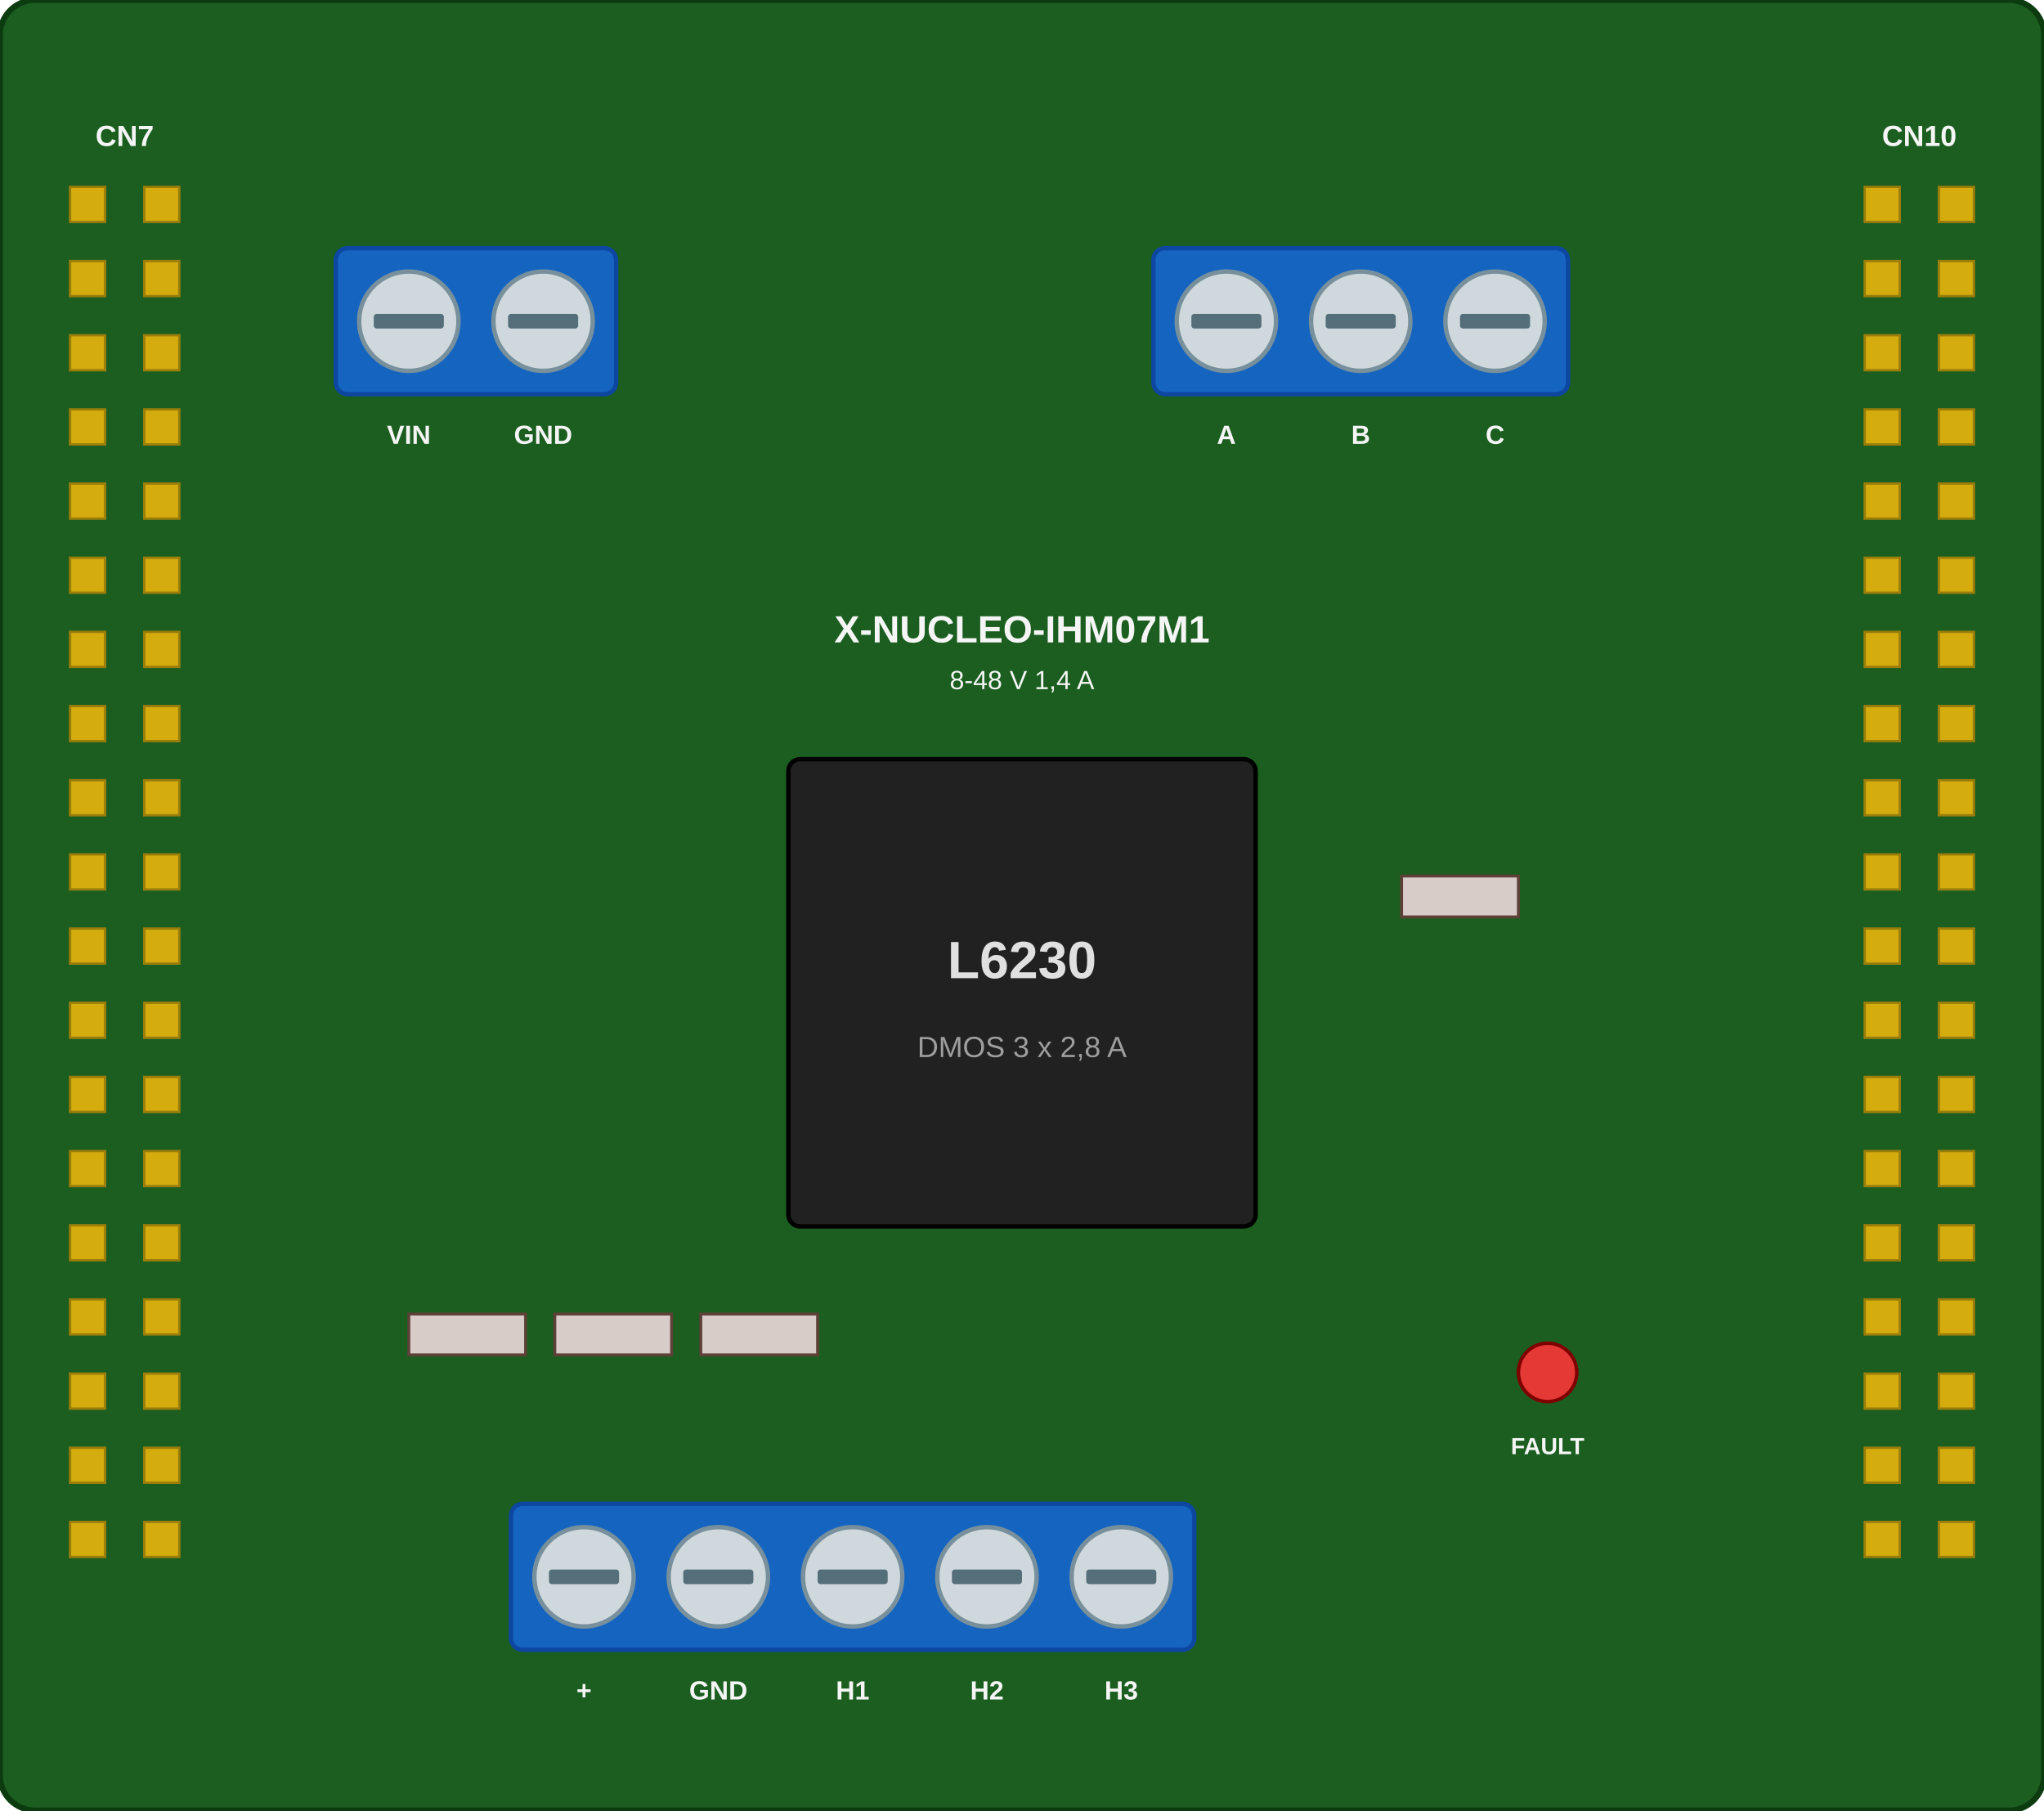
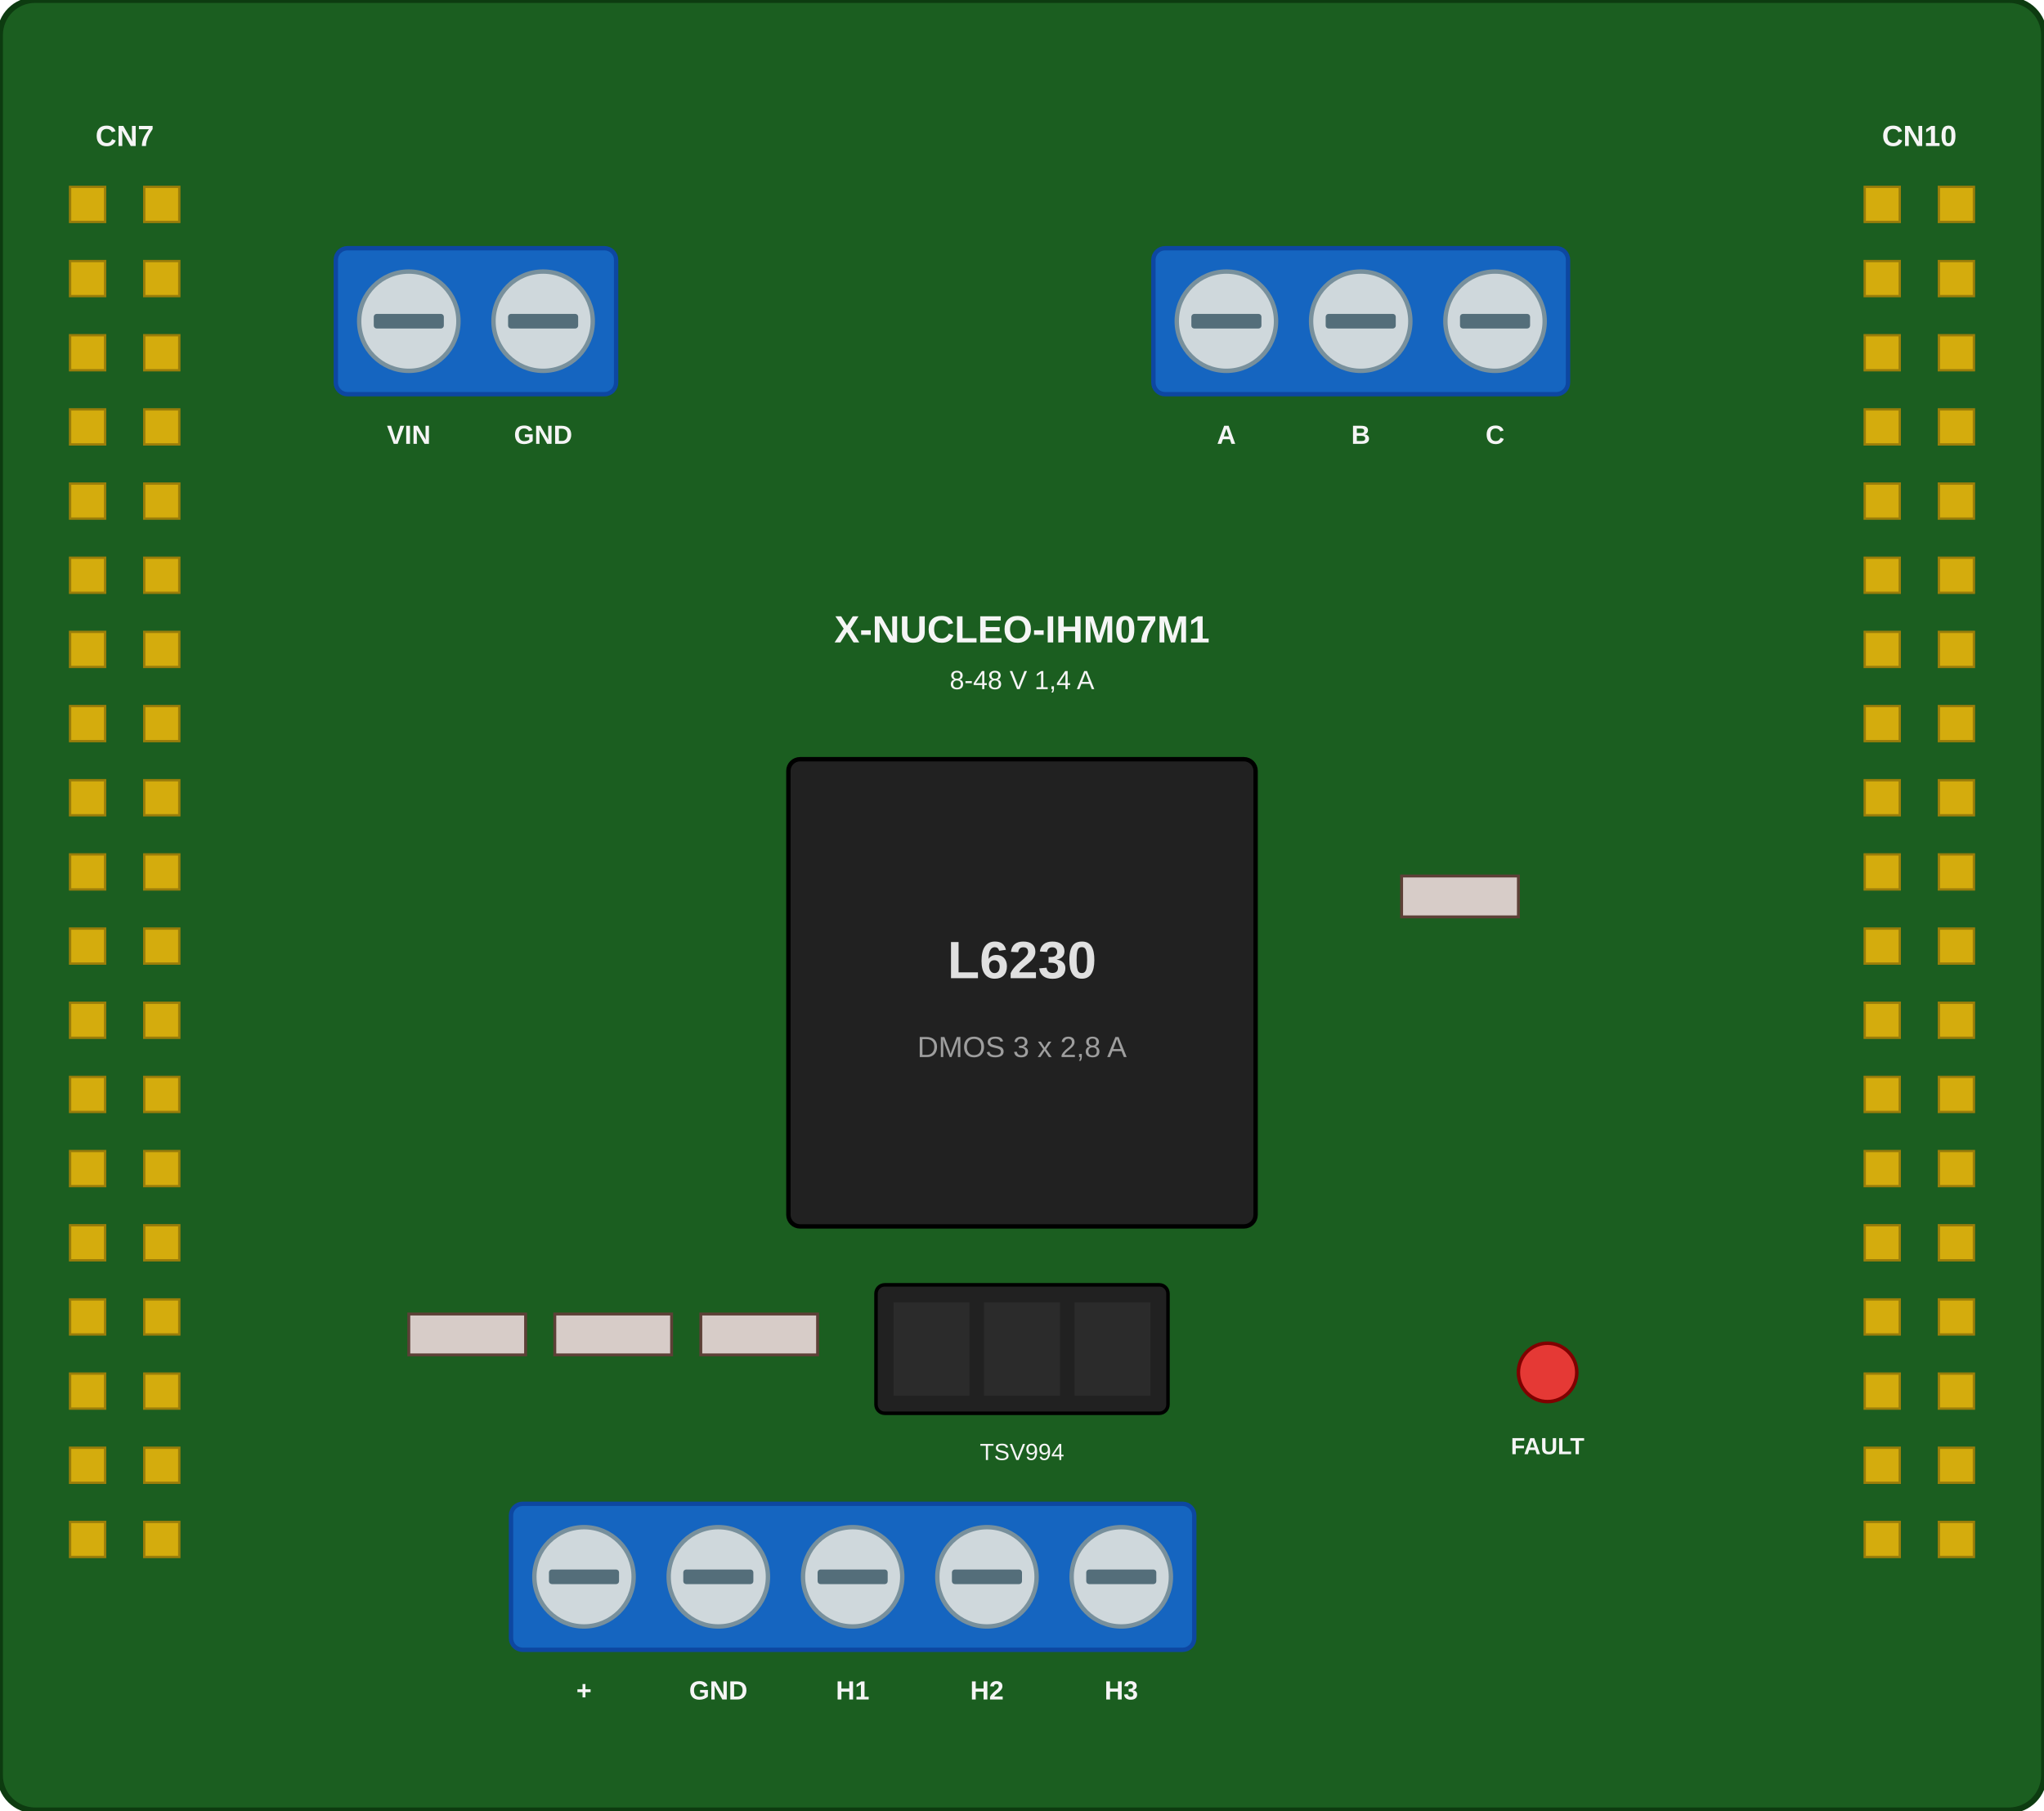
<svg xmlns="http://www.w3.org/2000/svg" viewBox="0 0 700 620" width="70mm" height="62mm">
  <rect x="0" y="0" width="700" height="620" rx="12" fill="#1b5e20" stroke="#0d3b10" stroke-width="2" />
  <g id="CN7">
    <rect id="CN7.1" x="24" y="64" width="12" height="12" fill="#d4ac0d" stroke="#9a7d0a" stroke-width="0.8" />
    <rect id="CN7.2" x="49.4" y="64" width="12" height="12" fill="#d4ac0d" stroke="#9a7d0a" stroke-width="0.8" />
    <rect id="CN7.3" x="24" y="89.4" width="12" height="12" fill="#d4ac0d" stroke="#9a7d0a" stroke-width="0.8" />
    <rect id="CN7.4" x="49.4" y="89.4" width="12" height="12" fill="#d4ac0d" stroke="#9a7d0a" stroke-width="0.8" />
    <rect id="CN7.5" x="24" y="114.8" width="12" height="12" fill="#d4ac0d" stroke="#9a7d0a" stroke-width="0.8" />
    <rect id="CN7.6" x="49.4" y="114.8" width="12" height="12" fill="#d4ac0d" stroke="#9a7d0a" stroke-width="0.8" />
    <rect id="CN7.7" x="24" y="140.2" width="12" height="12" fill="#d4ac0d" stroke="#9a7d0a" stroke-width="0.8" />
    <rect id="CN7.8" x="49.4" y="140.2" width="12" height="12" fill="#d4ac0d" stroke="#9a7d0a" stroke-width="0.8" />
    <rect id="CN7.9" x="24" y="165.6" width="12" height="12" fill="#d4ac0d" stroke="#9a7d0a" stroke-width="0.8" />
    <rect id="CN7.10" x="49.4" y="165.6" width="12" height="12" fill="#d4ac0d" stroke="#9a7d0a" stroke-width="0.8" />
    <rect id="CN7.11" x="24" y="191" width="12" height="12" fill="#d4ac0d" stroke="#9a7d0a" stroke-width="0.8" />
    <rect id="CN7.12" x="49.4" y="191" width="12" height="12" fill="#d4ac0d" stroke="#9a7d0a" stroke-width="0.8" />
    <rect id="CN7.13" x="24" y="216.4" width="12" height="12" fill="#d4ac0d" stroke="#9a7d0a" stroke-width="0.8" />
    <rect id="CN7.14" x="49.4" y="216.4" width="12" height="12" fill="#d4ac0d" stroke="#9a7d0a" stroke-width="0.8" />
    <rect id="CN7.15" x="24" y="241.8" width="12" height="12" fill="#d4ac0d" stroke="#9a7d0a" stroke-width="0.8" />
    <rect id="CN7.16" x="49.4" y="241.8" width="12" height="12" fill="#d4ac0d" stroke="#9a7d0a" stroke-width="0.8" />
    <rect id="CN7.17" x="24" y="267.2" width="12" height="12" fill="#d4ac0d" stroke="#9a7d0a" stroke-width="0.8" />
    <rect id="CN7.18" x="49.4" y="267.2" width="12" height="12" fill="#d4ac0d" stroke="#9a7d0a" stroke-width="0.8" />
    <rect id="CN7.19" x="24" y="292.6" width="12" height="12" fill="#d4ac0d" stroke="#9a7d0a" stroke-width="0.8" />
    <rect id="CN7.20" x="49.4" y="292.6" width="12" height="12" fill="#d4ac0d" stroke="#9a7d0a" stroke-width="0.8" />
    <rect id="CN7.21" x="24" y="318" width="12" height="12" fill="#d4ac0d" stroke="#9a7d0a" stroke-width="0.8" />
    <rect id="CN7.22" x="49.4" y="318" width="12" height="12" fill="#d4ac0d" stroke="#9a7d0a" stroke-width="0.8" />
    <rect id="CN7.23" x="24" y="343.4" width="12" height="12" fill="#d4ac0d" stroke="#9a7d0a" stroke-width="0.8" />
    <rect id="CN7.24" x="49.4" y="343.4" width="12" height="12" fill="#d4ac0d" stroke="#9a7d0a" stroke-width="0.8" />
    <rect id="CN7.25" x="24" y="368.8" width="12" height="12" fill="#d4ac0d" stroke="#9a7d0a" stroke-width="0.8" />
    <rect id="CN7.26" x="49.4" y="368.8" width="12" height="12" fill="#d4ac0d" stroke="#9a7d0a" stroke-width="0.8" />
    <rect id="CN7.27" x="24" y="394.2" width="12" height="12" fill="#d4ac0d" stroke="#9a7d0a" stroke-width="0.8" />
    <rect id="CN7.28" x="49.4" y="394.2" width="12" height="12" fill="#d4ac0d" stroke="#9a7d0a" stroke-width="0.8" />
    <rect id="CN7.29" x="24" y="419.6" width="12" height="12" fill="#d4ac0d" stroke="#9a7d0a" stroke-width="0.8" />
    <rect id="CN7.30" x="49.4" y="419.6" width="12" height="12" fill="#d4ac0d" stroke="#9a7d0a" stroke-width="0.8" />
    <rect id="CN7.31" x="24" y="445" width="12" height="12" fill="#d4ac0d" stroke="#9a7d0a" stroke-width="0.8" />
    <rect id="CN7.32" x="49.4" y="445" width="12" height="12" fill="#d4ac0d" stroke="#9a7d0a" stroke-width="0.8" />
    <rect id="CN7.33" x="24" y="470.4" width="12" height="12" fill="#d4ac0d" stroke="#9a7d0a" stroke-width="0.8" />
    <rect id="CN7.34" x="49.4" y="470.4" width="12" height="12" fill="#d4ac0d" stroke="#9a7d0a" stroke-width="0.8" />
    <rect id="CN7.35" x="24" y="495.8" width="12" height="12" fill="#d4ac0d" stroke="#9a7d0a" stroke-width="0.8" />
    <rect id="CN7.36" x="49.4" y="495.8" width="12" height="12" fill="#d4ac0d" stroke="#9a7d0a" stroke-width="0.8" />
    <rect id="CN7.37" x="24" y="521.2" width="12" height="12" fill="#d4ac0d" stroke="#9a7d0a" stroke-width="0.8" />
    <rect id="CN7.38" x="49.4" y="521.2" width="12" height="12" fill="#d4ac0d" stroke="#9a7d0a" stroke-width="0.8" />
  </g>
  <text x="42.7" y="50" font-family="Arial" font-size="10" font-weight="bold" fill="#f5f5f5" text-anchor="middle">CN7</text>
  <g id="CN10">
    <rect id="CN10.1" x="664" y="64" width="12" height="12" fill="#d4ac0d" stroke="#9a7d0a" stroke-width="0.8" />
    <rect id="CN10.2" x="638.6" y="64" width="12" height="12" fill="#d4ac0d" stroke="#9a7d0a" stroke-width="0.8" />
    <rect id="CN10.3" x="664" y="89.4" width="12" height="12" fill="#d4ac0d" stroke="#9a7d0a" stroke-width="0.8" />
    <rect id="CN10.4" x="638.6" y="89.4" width="12" height="12" fill="#d4ac0d" stroke="#9a7d0a" stroke-width="0.8" />
    <rect id="CN10.5" x="664" y="114.8" width="12" height="12" fill="#d4ac0d" stroke="#9a7d0a" stroke-width="0.8" />
    <rect id="CN10.6" x="638.6" y="114.8" width="12" height="12" fill="#d4ac0d" stroke="#9a7d0a" stroke-width="0.8" />
    <rect id="CN10.7" x="664" y="140.2" width="12" height="12" fill="#d4ac0d" stroke="#9a7d0a" stroke-width="0.8" />
    <rect id="CN10.8" x="638.6" y="140.2" width="12" height="12" fill="#d4ac0d" stroke="#9a7d0a" stroke-width="0.8" />
    <rect id="CN10.9" x="664" y="165.6" width="12" height="12" fill="#d4ac0d" stroke="#9a7d0a" stroke-width="0.8" />
    <rect id="CN10.10" x="638.6" y="165.6" width="12" height="12" fill="#d4ac0d" stroke="#9a7d0a" stroke-width="0.8" />
    <rect id="CN10.11" x="664" y="191" width="12" height="12" fill="#d4ac0d" stroke="#9a7d0a" stroke-width="0.8" />
    <rect id="CN10.12" x="638.6" y="191" width="12" height="12" fill="#d4ac0d" stroke="#9a7d0a" stroke-width="0.8" />
    <rect id="CN10.13" x="664" y="216.4" width="12" height="12" fill="#d4ac0d" stroke="#9a7d0a" stroke-width="0.8" />
    <rect id="CN10.14" x="638.6" y="216.4" width="12" height="12" fill="#d4ac0d" stroke="#9a7d0a" stroke-width="0.8" />
    <rect id="CN10.15" x="664" y="241.8" width="12" height="12" fill="#d4ac0d" stroke="#9a7d0a" stroke-width="0.8" />
    <rect id="CN10.16" x="638.6" y="241.8" width="12" height="12" fill="#d4ac0d" stroke="#9a7d0a" stroke-width="0.8" />
    <rect id="CN10.17" x="664" y="267.2" width="12" height="12" fill="#d4ac0d" stroke="#9a7d0a" stroke-width="0.8" />
    <rect id="CN10.18" x="638.6" y="267.2" width="12" height="12" fill="#d4ac0d" stroke="#9a7d0a" stroke-width="0.8" />
    <rect id="CN10.19" x="664" y="292.6" width="12" height="12" fill="#d4ac0d" stroke="#9a7d0a" stroke-width="0.8" />
    <rect id="CN10.20" x="638.6" y="292.6" width="12" height="12" fill="#d4ac0d" stroke="#9a7d0a" stroke-width="0.8" />
    <rect id="CN10.21" x="664" y="318" width="12" height="12" fill="#d4ac0d" stroke="#9a7d0a" stroke-width="0.8" />
    <rect id="CN10.22" x="638.6" y="318" width="12" height="12" fill="#d4ac0d" stroke="#9a7d0a" stroke-width="0.8" />
    <rect id="CN10.23" x="664" y="343.4" width="12" height="12" fill="#d4ac0d" stroke="#9a7d0a" stroke-width="0.8" />
    <rect id="CN10.24" x="638.6" y="343.4" width="12" height="12" fill="#d4ac0d" stroke="#9a7d0a" stroke-width="0.8" />
    <rect id="CN10.25" x="664" y="368.8" width="12" height="12" fill="#d4ac0d" stroke="#9a7d0a" stroke-width="0.8" />
    <rect id="CN10.26" x="638.6" y="368.8" width="12" height="12" fill="#d4ac0d" stroke="#9a7d0a" stroke-width="0.8" />
    <rect id="CN10.27" x="664" y="394.2" width="12" height="12" fill="#d4ac0d" stroke="#9a7d0a" stroke-width="0.8" />
    <rect id="CN10.28" x="638.6" y="394.2" width="12" height="12" fill="#d4ac0d" stroke="#9a7d0a" stroke-width="0.8" />
    <rect id="CN10.29" x="664" y="419.6" width="12" height="12" fill="#d4ac0d" stroke="#9a7d0a" stroke-width="0.8" />
    <rect id="CN10.30" x="638.6" y="419.6" width="12" height="12" fill="#d4ac0d" stroke="#9a7d0a" stroke-width="0.8" />
    <rect id="CN10.31" x="664" y="445" width="12" height="12" fill="#d4ac0d" stroke="#9a7d0a" stroke-width="0.8" />
    <rect id="CN10.32" x="638.6" y="445" width="12" height="12" fill="#d4ac0d" stroke="#9a7d0a" stroke-width="0.8" />
    <rect id="CN10.33" x="664" y="470.4" width="12" height="12" fill="#d4ac0d" stroke="#9a7d0a" stroke-width="0.8" />
    <rect id="CN10.34" x="638.6" y="470.4" width="12" height="12" fill="#d4ac0d" stroke="#9a7d0a" stroke-width="0.8" />
    <rect id="CN10.35" x="664" y="495.8" width="12" height="12" fill="#d4ac0d" stroke="#9a7d0a" stroke-width="0.8" />
    <rect id="CN10.36" x="638.6" y="495.8" width="12" height="12" fill="#d4ac0d" stroke="#9a7d0a" stroke-width="0.8" />
    <rect id="CN10.37" x="664" y="521.2" width="12" height="12" fill="#d4ac0d" stroke="#9a7d0a" stroke-width="0.8" />
    <rect id="CN10.38" x="638.6" y="521.2" width="12" height="12" fill="#d4ac0d" stroke="#9a7d0a" stroke-width="0.8" />
  </g>
  <text x="657.3" y="50" font-family="Arial" font-size="10" font-weight="bold" fill="#f5f5f5" text-anchor="middle">CN10</text>
  <g id="U1">
    <rect x="270" y="260" width="160" height="160" rx="4" fill="#212121" stroke="#000000" stroke-width="1.5" />
    <text x="350" y="335" font-family="Arial" font-size="18" font-weight="bold" fill="#e0e0e0" text-anchor="middle">L6230</text>
    <text x="350" y="362" font-family="Arial" font-size="10" fill="#9e9e9e" text-anchor="middle">DMOS 3 x 2,8 A</text>
  </g>
  <rect x="115" y="85" width="96" height="50" rx="4" fill="#1565c0" stroke="#0d47a1" stroke-width="1.5" />
  <g id="J1">
    <g id="J1.VIN">
      <circle cx="140" cy="110" r="17" fill="#cfd8dc" stroke="#78909c" stroke-width="1.5" />
      <rect x="128" y="107.5" width="24" height="5" rx="1" fill="#546e7a" />
    </g>
    <g id="J1.GND">
      <circle cx="186" cy="110" r="17" fill="#cfd8dc" stroke="#78909c" stroke-width="1.5" />
      <rect x="174" y="107.5" width="24" height="5" rx="1" fill="#546e7a" />
    </g>
  </g>
  <text x="140" y="152" font-family="Arial" font-size="9" font-weight="bold" fill="#f5f5f5" text-anchor="middle">VIN</text>
  <text x="186" y="152" font-family="Arial" font-size="9" font-weight="bold" fill="#f5f5f5" text-anchor="middle">GND</text>
  <rect x="395" y="85" width="142" height="50" rx="4" fill="#1565c0" stroke="#0d47a1" stroke-width="1.5" />
  <g id="J2">
    <g id="J2.A">
      <circle cx="420" cy="110" r="17" fill="#cfd8dc" stroke="#78909c" stroke-width="1.5" />
      <rect x="408" y="107.5" width="24" height="5" rx="1" fill="#546e7a" />
    </g>
    <g id="J2.B">
      <circle cx="466" cy="110" r="17" fill="#cfd8dc" stroke="#78909c" stroke-width="1.5" />
      <rect x="454" y="107.5" width="24" height="5" rx="1" fill="#546e7a" />
    </g>
    <g id="J2.C">
      <circle cx="512" cy="110" r="17" fill="#cfd8dc" stroke="#78909c" stroke-width="1.5" />
      <rect x="500" y="107.5" width="24" height="5" rx="1" fill="#546e7a" />
    </g>
  </g>
  <text x="420" y="152" font-family="Arial" font-size="9" font-weight="bold" fill="#f5f5f5" text-anchor="middle">A</text>
  <text x="466" y="152" font-family="Arial" font-size="9" font-weight="bold" fill="#f5f5f5" text-anchor="middle">B</text>
  <text x="512" y="152" font-family="Arial" font-size="9" font-weight="bold" fill="#f5f5f5" text-anchor="middle">C</text>
  <rect x="175" y="515" width="234" height="50" rx="4" fill="#1565c0" stroke="#0d47a1" stroke-width="1.5" />
  <g id="J3">
    <g id="J3.5V">
      <circle cx="200" cy="540" r="17" fill="#cfd8dc" stroke="#78909c" stroke-width="1.5" />
      <rect x="188" y="537.5" width="24" height="5" rx="1" fill="#546e7a" />
    </g>
    <g id="J3.GND">
      <circle cx="246" cy="540" r="17" fill="#cfd8dc" stroke="#78909c" stroke-width="1.5" />
      <rect x="234" y="537.5" width="24" height="5" rx="1" fill="#546e7a" />
    </g>
    <g id="J3.H1">
      <circle cx="292" cy="540" r="17" fill="#cfd8dc" stroke="#78909c" stroke-width="1.5" />
      <rect x="280" y="537.5" width="24" height="5" rx="1" fill="#546e7a" />
    </g>
    <g id="J3.H2">
      <circle cx="338" cy="540" r="17" fill="#cfd8dc" stroke="#78909c" stroke-width="1.5" />
      <rect x="326" y="537.5" width="24" height="5" rx="1" fill="#546e7a" />
    </g>
    <g id="J3.H3">
      <circle cx="384" cy="540" r="17" fill="#cfd8dc" stroke="#78909c" stroke-width="1.5" />
      <rect x="372" y="537.5" width="24" height="5" rx="1" fill="#546e7a" />
    </g>
  </g>
  <text x="200" y="582" font-family="Arial" font-size="9" font-weight="bold" fill="#f5f5f5" text-anchor="middle">+</text>
  <text x="246" y="582" font-family="Arial" font-size="9" font-weight="bold" fill="#f5f5f5" text-anchor="middle">GND</text>
  <text x="292" y="582" font-family="Arial" font-size="9" font-weight="bold" fill="#f5f5f5" text-anchor="middle">H1</text>
  <text x="338" y="582" font-family="Arial" font-size="9" font-weight="bold" fill="#f5f5f5" text-anchor="middle">H2</text>
  <text x="384" y="582" font-family="Arial" font-size="9" font-weight="bold" fill="#f5f5f5" text-anchor="middle">H3</text>
  <g id="REN">
    <rect x="480" y="300" width="40" height="14" fill="#d7ccc8" stroke="#5d4037" stroke-width="1" />
  </g>
  <g id="RH1">
    <rect x="140" y="450" width="40" height="14" fill="#d7ccc8" stroke="#5d4037" stroke-width="1" />
  </g>
  <g id="RH2">
    <rect x="190" y="450" width="40" height="14" fill="#d7ccc8" stroke="#5d4037" stroke-width="1" />
  </g>
  <g id="RH3">
    <rect x="240" y="450" width="40" height="14" fill="#d7ccc8" stroke="#5d4037" stroke-width="1" />
  </g>
+   <rect x="300" y="440" width="100" height="44" rx="3" fill="#212121" stroke="#000000" stroke-width="1.2" />
+   <rect id="U10A" x="306" y="446" width="26" height="32" fill="#2b2b2b" />
+   <rect id="U10B" x="337" y="446" width="26" height="32" fill="#2b2b2b" />
+   <rect id="U10C" x="368" y="446" width="26" height="32" fill="#2b2b2b" />
+   <text x="350" y="500" font-family="Arial" font-size="8" fill="#f5f5f5" text-anchor="middle">TSV994</text>
  <circle id="D11" cx="530" cy="470" r="10" fill="#e53935" stroke="#7f0000" stroke-width="1.2" />
  <text x="530" y="498" font-family="Arial" font-size="8" font-weight="bold" fill="#f5f5f5" text-anchor="middle">FAULT</text>
  <text x="350" y="220" font-family="Arial" font-size="13" font-weight="bold" fill="#f5f5f5" text-anchor="middle">X-NUCLEO-IHM07M1</text>
  <text x="350" y="236" font-family="Arial" font-size="9" fill="#f5f5f5" text-anchor="middle">8-48 V  1,4 A</text>
</svg>
